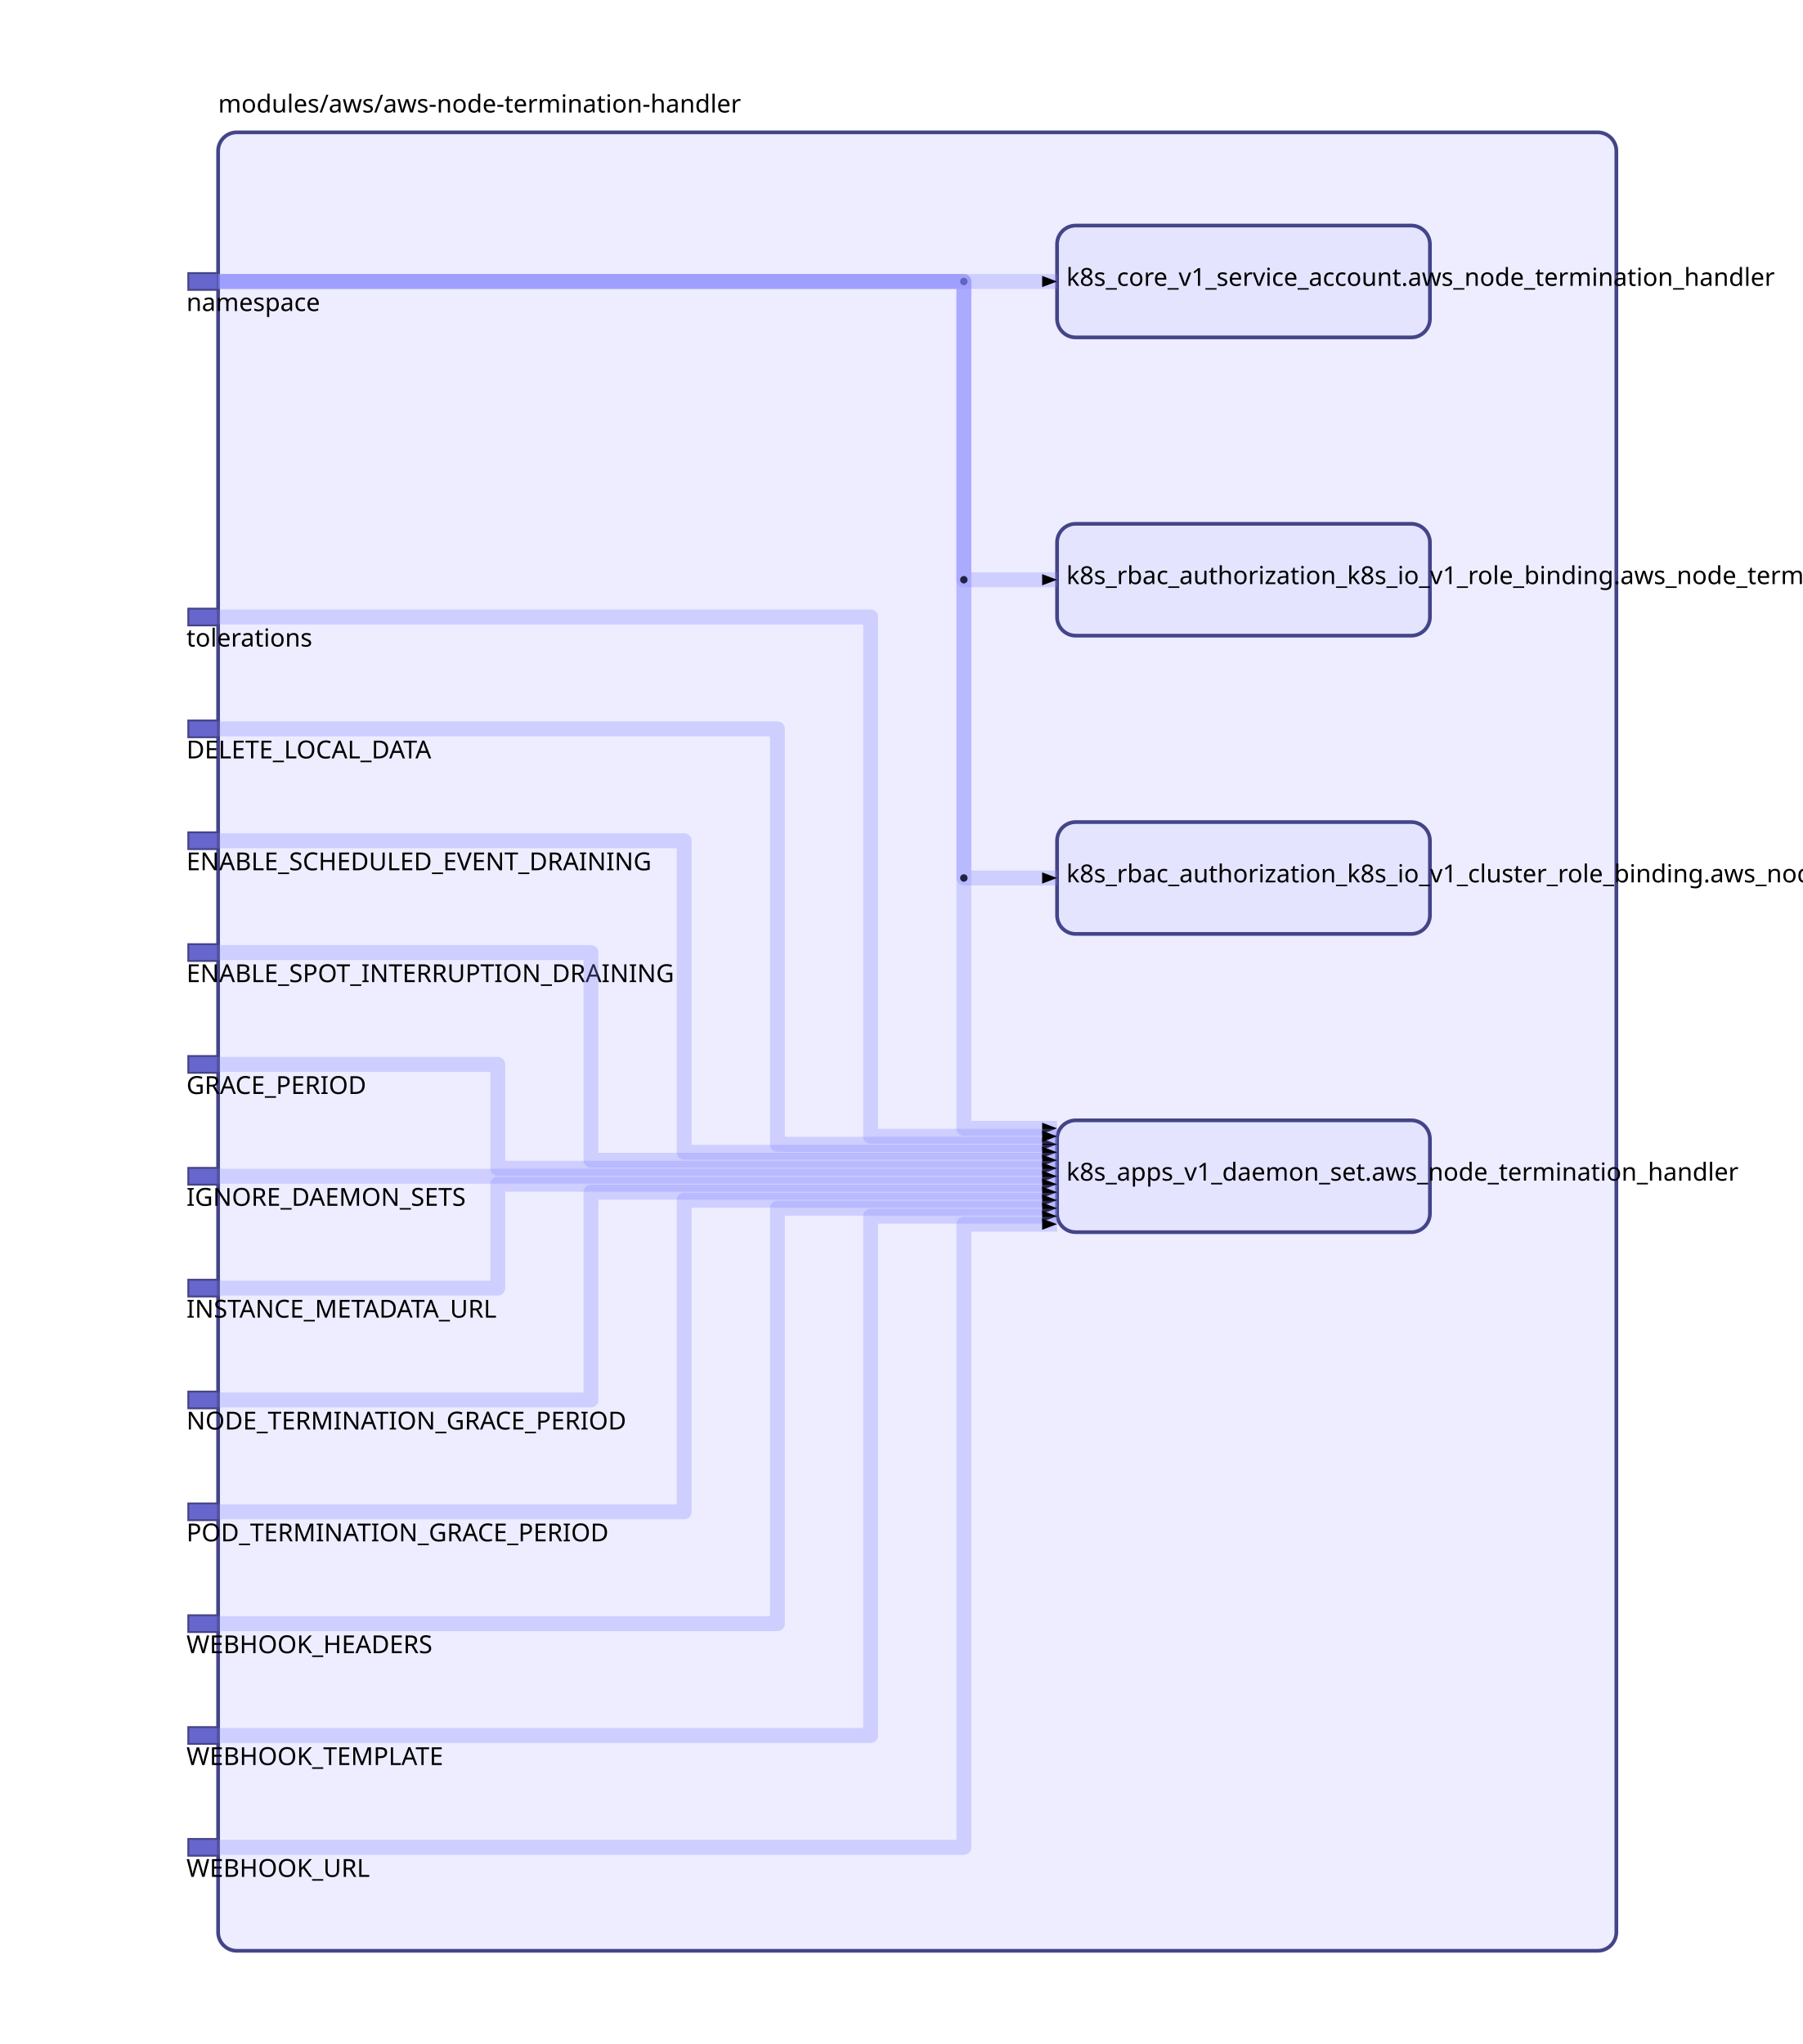
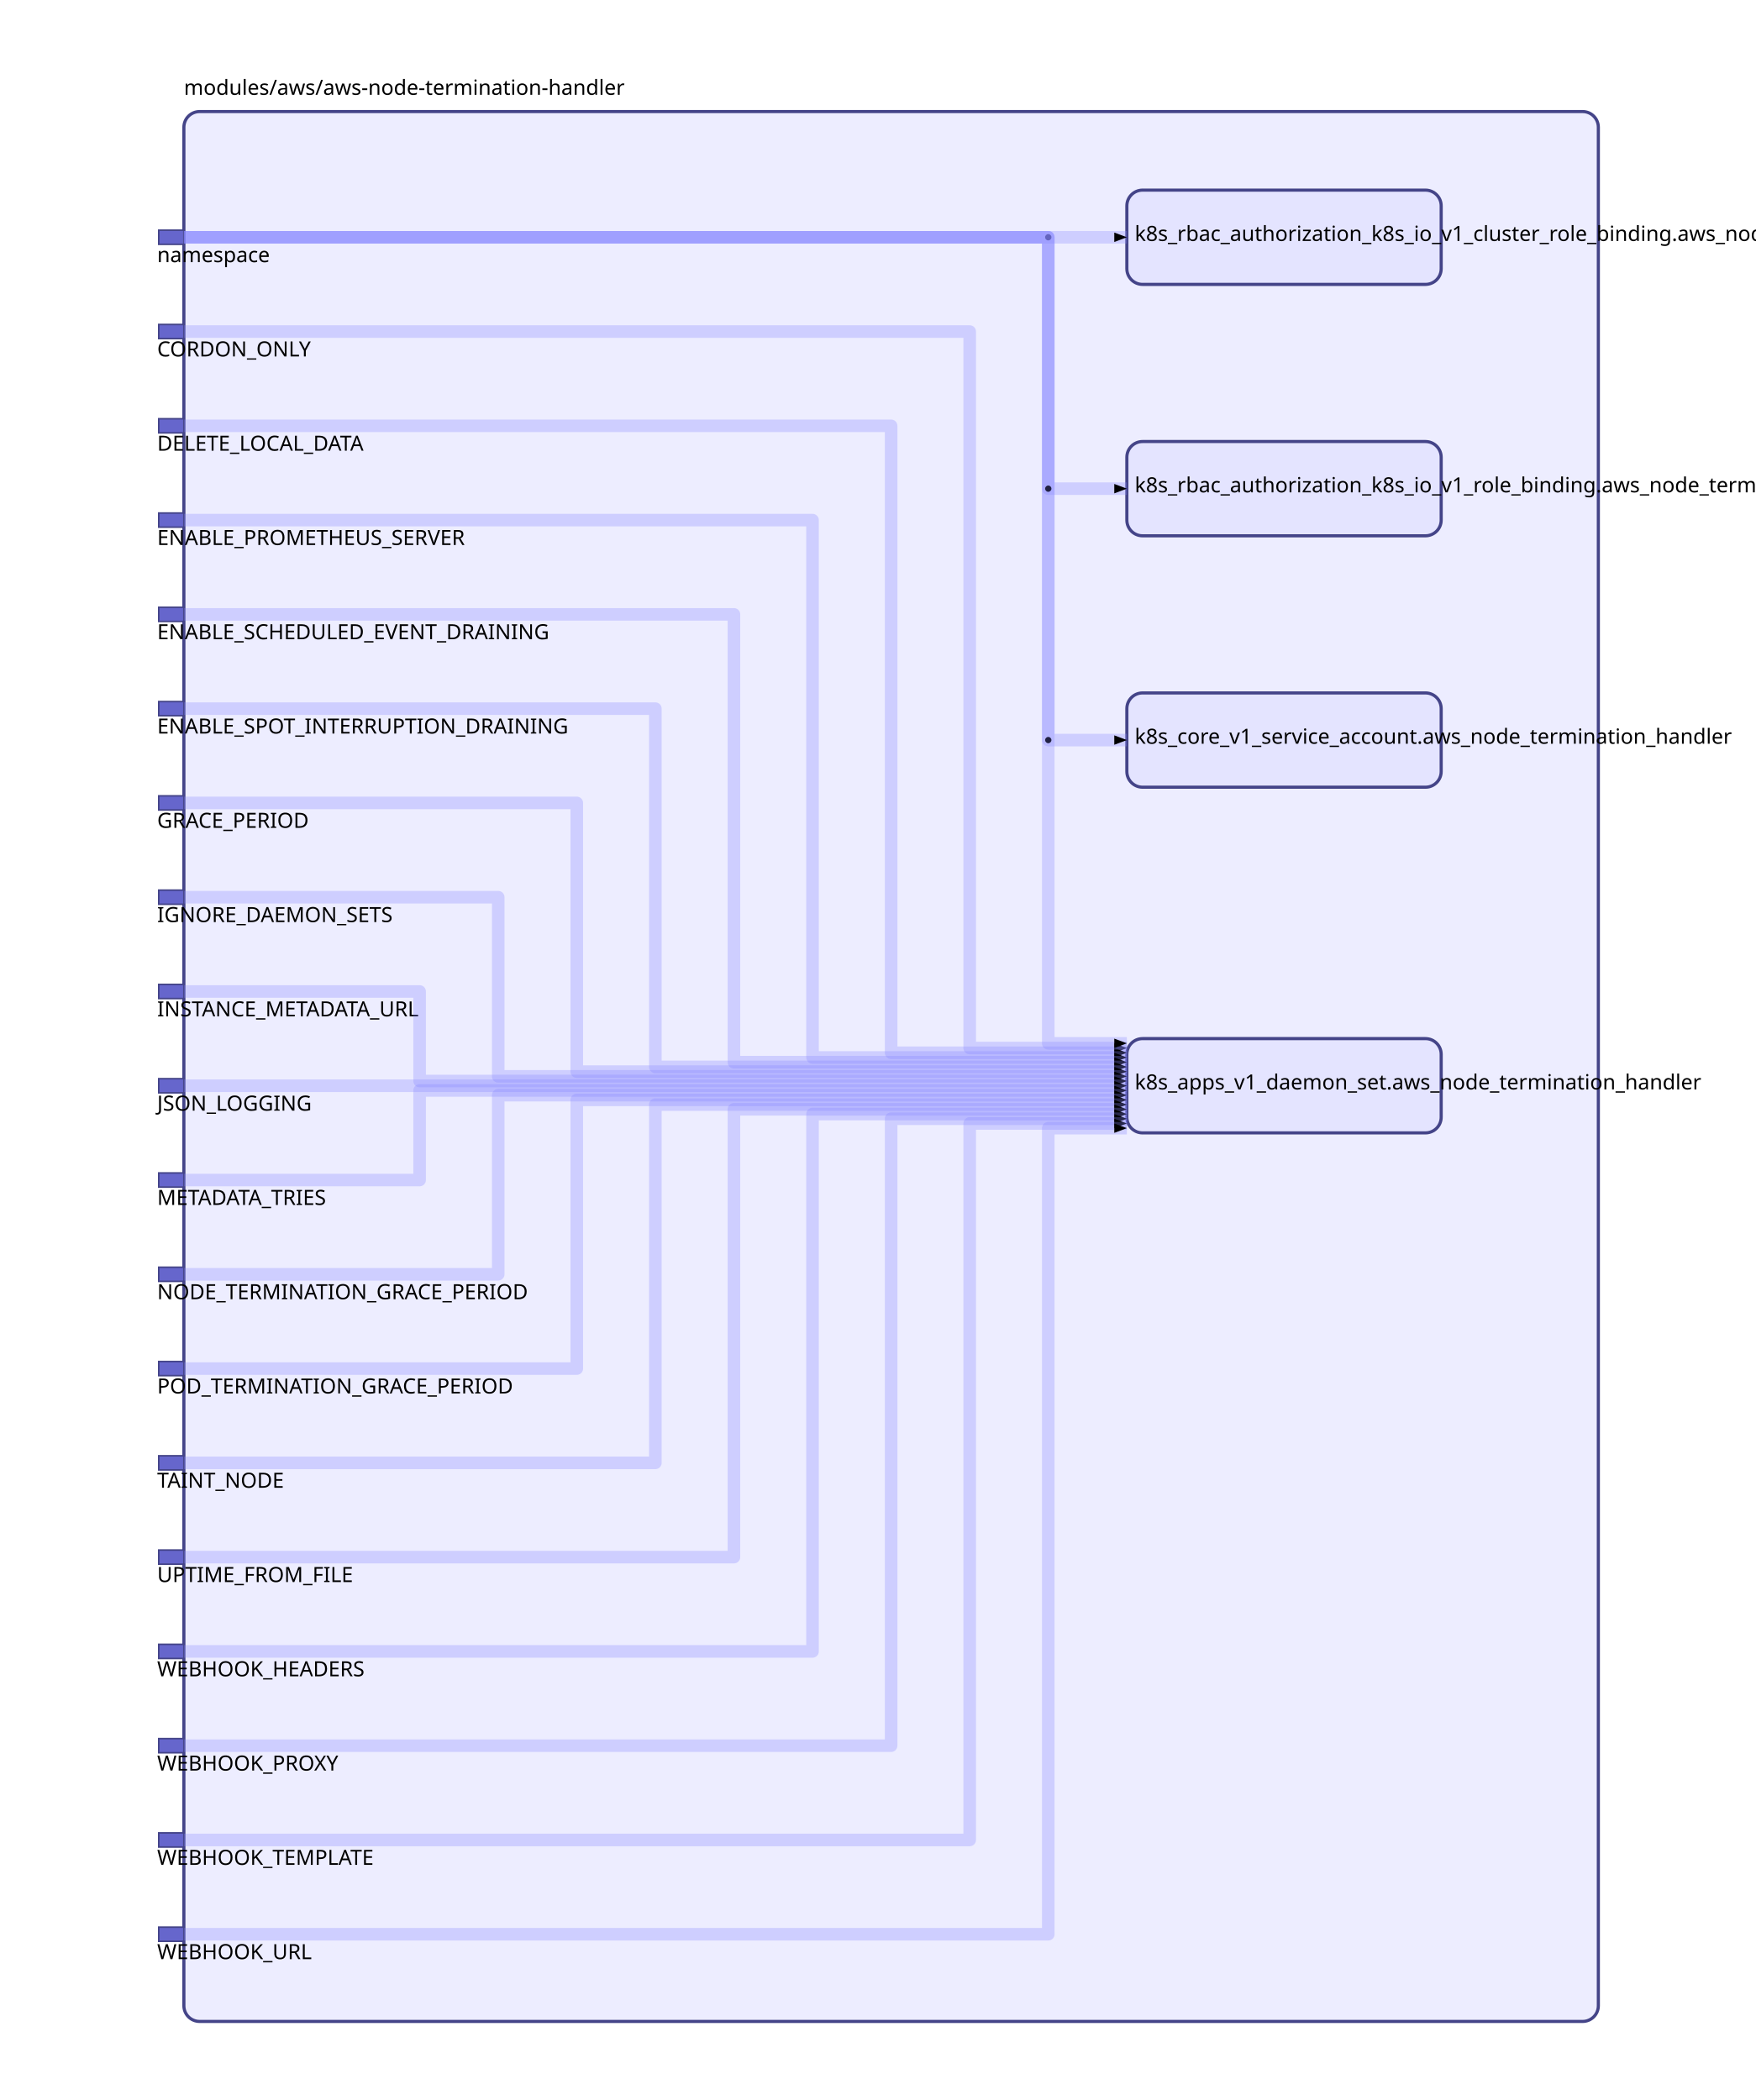
- <svg xmlns="http://www.w3.org/2000/svg" id="sprotty_1" class="sprotty-graph sprotty" tabindex="1002" viewBox="0 0 967 1096.5">
+ <svg xmlns="http://www.w3.org/2000/svg" id="sprotty_1" class="sprotty-graph sprotty" tabindex="1002" viewBox="0 0 1117 1336.5">
  <style>
.elknode {
    stroke: #448;
    stroke-width: 2;
    fill: #ddf;
    fill-opacity: 0.5;
}

.elkport {
    stroke: #448;
    stroke-width: 1;
    fill: #66c;
}

.elkedge {
    fill: none;
    stroke: #88f;
    stroke-width: 8;
    stroke-opacity: 0.3;
    pointer-events: stroke;
    stroke-linejoin: round;
}

.elkedge:hover {
    stroke: #448;
    stroke-width: 8;
    stroke-opacity: 1;
    stroke-dasharray: 16px;
    stroke-dashoffset: 32px;
    animation: stroke 0.5s linear infinite;
}

@keyframes stroke {
    to {
        stroke-dashoffset: 0;
    }
}

.elkedge.arrow {
    fill: #336;
}

.elklabel {
    stroke-width: 0;
    stroke: #000;
    fill: #000;
    font-family: sans-serif;
    font-size: 10pt;
    dominant-baseline: hanging;
}

.elklabel:hover {
    font-size: 24pt;
}

.elkjunction {
    stroke: none;
    fill: #224;
}

.selected &gt; rect {
    stroke-width: 3;
}

.mouseover {
    stroke: #88f;
}
/*
 * Copyright (C) 2017 TypeFox and others.
 *
 * Licensed under the Apache License, Version 2.0 (the "License"); you may not use this file except in compliance with the License.
 * You may obtain a copy of the License at http://www.apache.org/licenses/LICENSE-2.0
 */

.sprotty {
    padding: 0px;
    font-family: "Helvetica Neue", Helvetica, Arial, sans-serif;
}

.sprotty-hidden {
    display: block;
    position: absolute;
    width: 0px;
    height: 0px;
}

.sprotty-popup {
    font-family: "Helvetica Neue", Helvetica, Arial, sans-serif;
    position: absolute;
    background: white;
    border-radius: 5px;
    border: 1px solid;
    max-width: 400px;
    min-width: 100px;
}

.sprotty-popup &gt; div {
    margin: 10px;
}

.sprotty-popup-closed {
    display: none;
}
</style>
  <g transform="scale(1) translate(0,0)">
    <g id="sprotty_3" transform="translate(117, 71)" opacity="1">
-       <rect class="elknode" x="0" y="0" rx="10" width="750" height="975.5" />
-       <g id="sprotty_5" transform="translate(450, 530)" opacity="1">
+       <rect class="elknode" x="0" y="0" rx="10" width="900" height="1215.5" />
+       <g id="sprotty_5" transform="translate(600, 590)" opacity="1">
        <rect class="elknode" x="0" y="0" rx="10" width="200" height="60" />
        <text id="sprotty_6" class="elklabel" transform="translate(5, 22) translate(0, 0)" opacity="1">k8s_apps_v1_daemon_set.aws_node_termination_handler</text>
      </g>
-       <g id="sprotty_46" transform="translate(450, 50)" opacity="1">
+       <g id="sprotty_64" transform="translate(600, 370)" opacity="1">
        <rect class="elknode" x="0" y="0" rx="10" width="200" height="60" />
-         <text id="sprotty_47" class="elklabel" transform="translate(5, 22) translate(0, 0)" opacity="1">k8s_core_v1_service_account.aws_node_termination_handler</text>
-       </g>
-       <g id="sprotty_49" transform="translate(450, 370)" opacity="1">
+         <text id="sprotty_65" class="elklabel" transform="translate(5, 22) translate(0, 0)" opacity="1">k8s_core_v1_service_account.aws_node_termination_handler</text>
+       </g>
+       <g id="sprotty_67" transform="translate(600, 50)" opacity="1">
        <rect class="elknode" x="0" y="0" rx="10" width="200" height="60" />
-         <text id="sprotty_50" class="elklabel" transform="translate(5, 22) translate(0, 0)" opacity="1">k8s_rbac_authorization_k8s_io_v1_cluster_role_binding.aws_node_termination_handler</text>
-       </g>
-       <g id="sprotty_52" transform="translate(450, 210)" opacity="1">
+         <text id="sprotty_68" class="elklabel" transform="translate(5, 22) translate(0, 0)" opacity="1">k8s_rbac_authorization_k8s_io_v1_cluster_role_binding.aws_node_termination_handler</text>
+       </g>
+       <g id="sprotty_70" transform="translate(600, 210)" opacity="1">
        <rect class="elknode" x="0" y="0" rx="10" width="200" height="60" />
-         <text id="sprotty_53" class="elklabel" transform="translate(5, 22) translate(0, 0)" opacity="1">k8s_rbac_authorization_k8s_io_v1_role_binding.aws_node_termination_handler_psp</text>
-       </g>
-       <g id="sprotty_7" transform="translate(-16, 315.5)" opacity="1">
-         <rect class="elkport" x="0" y="0" width="16" height="9" />
-         <text id="sprotty_8" class="elklabel" transform="translate(-1, 10) translate(0, 0)" opacity="1">DELETE_LOCAL_DATA</text>
-       </g>
-       <g id="sprotty_10" transform="translate(-16, 375.5)" opacity="1">
-         <rect class="elkport" x="0" y="0" width="16" height="9" />
-         <text id="sprotty_11" class="elklabel" transform="translate(-1, 10) translate(0, 0)" opacity="1">ENABLE_SCHEDULED_EVENT_DRAINING</text>
-       </g>
-       <g id="sprotty_13" transform="translate(-16, 435.5)" opacity="1">
-         <rect class="elkport" x="0" y="0" width="16" height="9" />
-         <text id="sprotty_14" class="elklabel" transform="translate(-1, 10) translate(0, 0)" opacity="1">ENABLE_SPOT_INTERRUPTION_DRAINING</text>
-       </g>
-       <g id="sprotty_16" transform="translate(-16, 495.5)" opacity="1">
-         <rect class="elkport" x="0" y="0" width="16" height="9" />
-         <text id="sprotty_17" class="elklabel" transform="translate(-1, 10) translate(0, 0)" opacity="1">GRACE_PERIOD</text>
-       </g>
-       <g id="sprotty_19" transform="translate(-16, 555.5)" opacity="1">
-         <rect class="elkport" x="0" y="0" width="16" height="9" />
-         <text id="sprotty_20" class="elklabel" transform="translate(-1, 10) translate(0, 0)" opacity="1">IGNORE_DAEMON_SETS</text>
-       </g>
-       <g id="sprotty_22" transform="translate(-16, 615.5)" opacity="1">
-         <rect class="elkport" x="0" y="0" width="16" height="9" />
-         <text id="sprotty_23" class="elklabel" transform="translate(-1, 10) translate(0, 0)" opacity="1">INSTANCE_METADATA_URL</text>
-       </g>
-       <g id="sprotty_25" transform="translate(-16, 675.5)" opacity="1">
-         <rect class="elkport" x="0" y="0" width="16" height="9" />
-         <text id="sprotty_26" class="elklabel" transform="translate(-1, 10) translate(0, 0)" opacity="1">NODE_TERMINATION_GRACE_PERIOD</text>
-       </g>
-       <g id="sprotty_28" transform="translate(-16, 735.5)" opacity="1">
-         <rect class="elkport" x="0" y="0" width="16" height="9" />
-         <text id="sprotty_29" class="elklabel" transform="translate(-1, 10) translate(0, 0)" opacity="1">POD_TERMINATION_GRACE_PERIOD</text>
-       </g>
-       <g id="sprotty_31" transform="translate(-16, 795.5)" opacity="1">
-         <rect class="elkport" x="0" y="0" width="16" height="9" />
-         <text id="sprotty_32" class="elklabel" transform="translate(-1, 10) translate(0, 0)" opacity="1">WEBHOOK_HEADERS</text>
-       </g>
-       <g id="sprotty_34" transform="translate(-16, 855.5)" opacity="1">
-         <rect class="elkport" x="0" y="0" width="16" height="9" />
-         <text id="sprotty_35" class="elklabel" transform="translate(-1, 10) translate(0, 0)" opacity="1">WEBHOOK_TEMPLATE</text>
-       </g>
-       <g id="sprotty_37" transform="translate(-16, 915.5)" opacity="1">
-         <rect class="elkport" x="0" y="0" width="16" height="9" />
-         <text id="sprotty_38" class="elklabel" transform="translate(-1, 10) translate(0, 0)" opacity="1">WEBHOOK_URL</text>
-       </g>
-       <g id="sprotty_40" transform="translate(-16, 75.5)" opacity="1">
-         <rect class="elkport" x="0" y="0" width="16" height="9" />
-         <text id="sprotty_41" class="elklabel" transform="translate(-1, 10) translate(0, 0)" opacity="1">namespace</text>
-       </g>
-       <g id="sprotty_43" transform="translate(-16, 255.5)" opacity="1">
-         <rect class="elkport" x="0" y="0" width="16" height="9" />
-         <text id="sprotty_44" class="elklabel" transform="translate(-1, 10) translate(0, 0)" opacity="1">tolerations</text>
+         <text id="sprotty_71" class="elklabel" transform="translate(5, 22) translate(0, 0)" opacity="1">k8s_rbac_authorization_k8s_io_v1_role_binding.aws_node_termination_handler_psp</text>
+       </g>
+       <g id="sprotty_7" transform="translate(-16, 135.5)" opacity="1">
+         <rect class="elkport" x="0" y="0" width="16" height="9" />
+         <text id="sprotty_8" class="elklabel" transform="translate(-1, 10) translate(0, 0)" opacity="1">CORDON_ONLY</text>
+       </g>
+       <g id="sprotty_10" transform="translate(-16, 195.5)" opacity="1">
+         <rect class="elkport" x="0" y="0" width="16" height="9" />
+         <text id="sprotty_11" class="elklabel" transform="translate(-1, 10) translate(0, 0)" opacity="1">DELETE_LOCAL_DATA</text>
+       </g>
+       <g id="sprotty_13" transform="translate(-16, 255.5)" opacity="1">
+         <rect class="elkport" x="0" y="0" width="16" height="9" />
+         <text id="sprotty_14" class="elklabel" transform="translate(-1, 10) translate(0, 0)" opacity="1">ENABLE_PROMETHEUS_SERVER</text>
+       </g>
+       <g id="sprotty_16" transform="translate(-16, 315.5)" opacity="1">
+         <rect class="elkport" x="0" y="0" width="16" height="9" />
+         <text id="sprotty_17" class="elklabel" transform="translate(-1, 10) translate(0, 0)" opacity="1">ENABLE_SCHEDULED_EVENT_DRAINING</text>
+       </g>
+       <g id="sprotty_19" transform="translate(-16, 375.5)" opacity="1">
+         <rect class="elkport" x="0" y="0" width="16" height="9" />
+         <text id="sprotty_20" class="elklabel" transform="translate(-1, 10) translate(0, 0)" opacity="1">ENABLE_SPOT_INTERRUPTION_DRAINING</text>
+       </g>
+       <g id="sprotty_22" transform="translate(-16, 435.5)" opacity="1">
+         <rect class="elkport" x="0" y="0" width="16" height="9" />
+         <text id="sprotty_23" class="elklabel" transform="translate(-1, 10) translate(0, 0)" opacity="1">GRACE_PERIOD</text>
+       </g>
+       <g id="sprotty_25" transform="translate(-16, 495.5)" opacity="1">
+         <rect class="elkport" x="0" y="0" width="16" height="9" />
+         <text id="sprotty_26" class="elklabel" transform="translate(-1, 10) translate(0, 0)" opacity="1">IGNORE_DAEMON_SETS</text>
+       </g>
+       <g id="sprotty_28" transform="translate(-16, 555.5)" opacity="1">
+         <rect class="elkport" x="0" y="0" width="16" height="9" />
+         <text id="sprotty_29" class="elklabel" transform="translate(-1, 10) translate(0, 0)" opacity="1">INSTANCE_METADATA_URL</text>
+       </g>
+       <g id="sprotty_31" transform="translate(-16, 615.5)" opacity="1">
+         <rect class="elkport" x="0" y="0" width="16" height="9" />
+         <text id="sprotty_32" class="elklabel" transform="translate(-1, 10) translate(0, 0)" opacity="1">JSON_LOGGING</text>
+       </g>
+       <g id="sprotty_34" transform="translate(-16, 675.5)" opacity="1">
+         <rect class="elkport" x="0" y="0" width="16" height="9" />
+         <text id="sprotty_35" class="elklabel" transform="translate(-1, 10) translate(0, 0)" opacity="1">METADATA_TRIES</text>
+       </g>
+       <g id="sprotty_37" transform="translate(-16, 735.5)" opacity="1">
+         <rect class="elkport" x="0" y="0" width="16" height="9" />
+         <text id="sprotty_38" class="elklabel" transform="translate(-1, 10) translate(0, 0)" opacity="1">NODE_TERMINATION_GRACE_PERIOD</text>
+       </g>
+       <g id="sprotty_40" transform="translate(-16, 795.5)" opacity="1">
+         <rect class="elkport" x="0" y="0" width="16" height="9" />
+         <text id="sprotty_41" class="elklabel" transform="translate(-1, 10) translate(0, 0)" opacity="1">POD_TERMINATION_GRACE_PERIOD</text>
+       </g>
+       <g id="sprotty_43" transform="translate(-16, 855.5)" opacity="1">
+         <rect class="elkport" x="0" y="0" width="16" height="9" />
+         <text id="sprotty_44" class="elklabel" transform="translate(-1, 10) translate(0, 0)" opacity="1">TAINT_NODE</text>
+       </g>
+       <g id="sprotty_46" transform="translate(-16, 915.5)" opacity="1">
+         <rect class="elkport" x="0" y="0" width="16" height="9" />
+         <text id="sprotty_47" class="elklabel" transform="translate(-1, 10) translate(0, 0)" opacity="1">UPTIME_FROM_FILE</text>
+       </g>
+       <g id="sprotty_49" transform="translate(-16, 975.5)" opacity="1">
+         <rect class="elkport" x="0" y="0" width="16" height="9" />
+         <text id="sprotty_50" class="elklabel" transform="translate(-1, 10) translate(0, 0)" opacity="1">WEBHOOK_HEADERS</text>
+       </g>
+       <g id="sprotty_52" transform="translate(-16, 1035.5)" opacity="1">
+         <rect class="elkport" x="0" y="0" width="16" height="9" />
+         <text id="sprotty_53" class="elklabel" transform="translate(-1, 10) translate(0, 0)" opacity="1">WEBHOOK_PROXY</text>
+       </g>
+       <g id="sprotty_55" transform="translate(-16, 1095.5)" opacity="1">
+         <rect class="elkport" x="0" y="0" width="16" height="9" />
+         <text id="sprotty_56" class="elklabel" transform="translate(-1, 10) translate(0, 0)" opacity="1">WEBHOOK_TEMPLATE</text>
+       </g>
+       <g id="sprotty_58" transform="translate(-16, 1155.5)" opacity="1">
+         <rect class="elkport" x="0" y="0" width="16" height="9" />
+         <text id="sprotty_59" class="elklabel" transform="translate(-1, 10) translate(0, 0)" opacity="1">WEBHOOK_URL</text>
+       </g>
+       <g id="sprotty_61" transform="translate(-16, 75.5)" opacity="1">
+         <rect class="elkport" x="0" y="0" width="16" height="9" />
+         <text id="sprotty_62" class="elklabel" transform="translate(-1, 10) translate(0, 0)" opacity="1">namespace</text>
      </g>
      <text id="sprotty_4" class="elklabel" transform="translate(0, -21) translate(0, 0)" opacity="1">modules/aws/aws-node-termination-handler</text>
      <g id="sprotty_9" class="sprotty-edge" opacity="1">
-         <path class="elkedge" d="M 0,320 L 300,320 L 300,542.857 L 450,542.857" />
-         <path class="edge arrow" d="M 0,0 L 8,-3 L 8,3 Z" transform="rotate(180 450 542.8571) translate(450 542.8571)" />
+         <path class="elkedge" d="M 0,140 L 500,140 L 500,596 L 600,596" />
+         <path class="edge arrow" d="M 0,0 L 8,-3 L 8,3 Z" transform="rotate(180 600 596) translate(600 596)" />
      </g>
      <g id="sprotty_12" class="sprotty-edge" opacity="1">
-         <path class="elkedge" d="M 0,380 L 250,380 L 250,547.143 L 450,547.143" />
-         <path class="edge arrow" d="M 0,0 L 8,-3 L 8,3 Z" transform="rotate(180 450 547.1429) translate(450 547.1429)" />
+         <path class="elkedge" d="M 0,200 L 450,200 L 450,599 L 600,599" />
+         <path class="edge arrow" d="M 0,0 L 8,-3 L 8,3 Z" transform="rotate(180 600 599) translate(600 599)" />
      </g>
      <g id="sprotty_15" class="sprotty-edge" opacity="1">
-         <path class="elkedge" d="M 0,440 L 200,440 L 200,551.429 L 450,551.429" />
-         <path class="edge arrow" d="M 0,0 L 8,-3 L 8,3 Z" transform="rotate(180 450 551.4286) translate(450 551.4286)" />
+         <path class="elkedge" d="M 0,260 L 400,260 L 400,602 L 600,602" />
+         <path class="edge arrow" d="M 0,0 L 8,-3 L 8,3 Z" transform="rotate(180 600 602) translate(600 602)" />
      </g>
      <g id="sprotty_18" class="sprotty-edge" opacity="1">
-         <path class="elkedge" d="M 0,500 L 150,500 L 150,555.714 L 450,555.714" />
-         <path class="edge arrow" d="M 0,0 L 8,-3 L 8,3 Z" transform="rotate(180 450 555.7143) translate(450 555.7143)" />
+         <path class="elkedge" d="M 0,320 L 350,320 L 350,605 L 600,605" />
+         <path class="edge arrow" d="M 0,0 L 8,-3 L 8,3 Z" transform="rotate(180 600 605) translate(600 605)" />
      </g>
      <g id="sprotty_21" class="sprotty-edge" opacity="1">
-         <path class="elkedge" d="M 0,560 L 450,560" />
-         <path class="edge arrow" d="M 0,0 L 8,-3 L 8,3 Z" transform="rotate(180 450 560) translate(450 560)" />
+         <path class="elkedge" d="M 0,380 L 300,380 L 300,608 L 600,608" />
+         <path class="edge arrow" d="M 0,0 L 8,-3 L 8,3 Z" transform="rotate(180 600 608) translate(600 608)" />
      </g>
      <g id="sprotty_24" class="sprotty-edge" opacity="1">
-         <path class="elkedge" d="M 0,620 L 150,620 L 150,564.286 L 450,564.286" />
-         <path class="edge arrow" d="M 0,0 L 8,-3 L 8,3 Z" transform="rotate(180 450 564.2857) translate(450 564.2857)" />
+         <path class="elkedge" d="M 0,440 L 250,440 L 250,611 L 600,611" />
+         <path class="edge arrow" d="M 0,0 L 8,-3 L 8,3 Z" transform="rotate(180 600 611) translate(600 611)" />
      </g>
      <g id="sprotty_27" class="sprotty-edge" opacity="1">
-         <path class="elkedge" d="M 0,680 L 200,680 L 200,568.571 L 450,568.571" />
-         <path class="edge arrow" d="M 0,0 L 8,-3 L 8,3 Z" transform="rotate(180 450 568.5714) translate(450 568.5714)" />
+         <path class="elkedge" d="M 0,500 L 200,500 L 200,614 L 600,614" />
+         <path class="edge arrow" d="M 0,0 L 8,-3 L 8,3 Z" transform="rotate(180 600 614) translate(600 614)" />
      </g>
      <g id="sprotty_30" class="sprotty-edge" opacity="1">
-         <path class="elkedge" d="M 0,740 L 250,740 L 250,572.857 L 450,572.857" />
-         <path class="edge arrow" d="M 0,0 L 8,-3 L 8,3 Z" transform="rotate(180 450 572.8571) translate(450 572.8571)" />
+         <path class="elkedge" d="M 0,560 L 150,560 L 150,617 L 600,617" />
+         <path class="edge arrow" d="M 0,0 L 8,-3 L 8,3 Z" transform="rotate(180 600 617) translate(600 617)" />
      </g>
      <g id="sprotty_33" class="sprotty-edge" opacity="1">
-         <path class="elkedge" d="M 0,800 L 300,800 L 300,577.143 L 450,577.143" />
-         <path class="edge arrow" d="M 0,0 L 8,-3 L 8,3 Z" transform="rotate(180 450 577.1429) translate(450 577.1429)" />
+         <path class="elkedge" d="M 0,620 L 600,620" />
+         <path class="edge arrow" d="M 0,0 L 8,-3 L 8,3 Z" transform="rotate(180 600 620) translate(600 620)" />
      </g>
      <g id="sprotty_36" class="sprotty-edge" opacity="1">
-         <path class="elkedge" d="M 0,860 L 350,860 L 350,581.429 L 450,581.429" />
-         <path class="edge arrow" d="M 0,0 L 8,-3 L 8,3 Z" transform="rotate(180 450 581.4286) translate(450 581.4286)" />
+         <path class="elkedge" d="M 0,680 L 150,680 L 150,623 L 600,623" />
+         <path class="edge arrow" d="M 0,0 L 8,-3 L 8,3 Z" transform="rotate(180 600 623) translate(600 623)" />
      </g>
      <g id="sprotty_39" class="sprotty-edge" opacity="1">
-         <path class="elkedge" d="M 0,920 L 400,920 L 400,585.714 L 450,585.714" />
-         <path class="edge arrow" d="M 0,0 L 8,-3 L 8,3 Z" transform="rotate(180 450 585.7143) translate(450 585.7143)" />
+         <path class="elkedge" d="M 0,740 L 200,740 L 200,626 L 600,626" />
+         <path class="edge arrow" d="M 0,0 L 8,-3 L 8,3 Z" transform="rotate(180 600 626) translate(600 626)" />
      </g>
      <g id="sprotty_42" class="sprotty-edge" opacity="1">
-         <path class="elkedge" d="M 0,80 L 400,80 L 400,534.286 L 450,534.286" />
-         <path class="edge arrow" d="M 0,0 L 8,-3 L 8,3 Z" transform="rotate(180 450 534.2857) translate(450 534.2857)" />
-         <g id="sprotty_42_j0" transform="translate(400, 80)" opacity="1">
+         <path class="elkedge" d="M 0,800 L 250,800 L 250,629 L 600,629" />
+         <path class="edge arrow" d="M 0,0 L 8,-3 L 8,3 Z" transform="rotate(180 600 629) translate(600 629)" />
+       </g>
+       <g id="sprotty_45" class="sprotty-edge" opacity="1">
+         <path class="elkedge" d="M 0,860 L 300,860 L 300,632 L 600,632" />
+         <path class="edge arrow" d="M 0,0 L 8,-3 L 8,3 Z" transform="rotate(180 600 632) translate(600 632)" />
+       </g>
+       <g id="sprotty_48" class="sprotty-edge" opacity="1">
+         <path class="elkedge" d="M 0,920 L 350,920 L 350,635 L 600,635" />
+         <path class="edge arrow" d="M 0,0 L 8,-3 L 8,3 Z" transform="rotate(180 600 635) translate(600 635)" />
+       </g>
+       <g id="sprotty_51" class="sprotty-edge" opacity="1">
+         <path class="elkedge" d="M 0,980 L 400,980 L 400,638 L 600,638" />
+         <path class="edge arrow" d="M 0,0 L 8,-3 L 8,3 Z" transform="rotate(180 600 638) translate(600 638)" />
+       </g>
+       <g id="sprotty_54" class="sprotty-edge" opacity="1">
+         <path class="elkedge" d="M 0,1040 L 450,1040 L 450,641 L 600,641" />
+         <path class="edge arrow" d="M 0,0 L 8,-3 L 8,3 Z" transform="rotate(180 600 641) translate(600 641)" />
+       </g>
+       <g id="sprotty_57" class="sprotty-edge" opacity="1">
+         <path class="elkedge" d="M 0,1100 L 500,1100 L 500,644 L 600,644" />
+         <path class="edge arrow" d="M 0,0 L 8,-3 L 8,3 Z" transform="rotate(180 600 644) translate(600 644)" />
+       </g>
+       <g id="sprotty_60" class="sprotty-edge" opacity="1">
+         <path class="elkedge" d="M 0,1160 L 550,1160 L 550,647 L 600,647" />
+         <path class="edge arrow" d="M 0,0 L 8,-3 L 8,3 Z" transform="rotate(180 600 647) translate(600 647)" />
+       </g>
+       <g id="sprotty_63" class="sprotty-edge" opacity="1">
+         <path class="elkedge" d="M 0,80 L 550,80 L 550,593 L 600,593" />
+         <path class="edge arrow" d="M 0,0 L 8,-3 L 8,3 Z" transform="rotate(180 600 593) translate(600 593)" />
+         <g id="sprotty_63_j0" transform="translate(550, 80)" opacity="1">
          <circle class="elkjunction" r="2" />
        </g>
      </g>
-       <g id="sprotty_45" class="sprotty-edge" opacity="1">
-         <path class="elkedge" d="M 0,260 L 350,260 L 350,538.571 L 450,538.571" />
-         <path class="edge arrow" d="M 0,0 L 8,-3 L 8,3 Z" transform="rotate(180 450 538.5714) translate(450 538.5714)" />
-       </g>
-       <g id="sprotty_48" class="sprotty-edge" opacity="1">
-         <path class="elkedge" d="M 0,80 L 450,80" />
-         <path class="edge arrow" d="M 0,0 L 8,-3 L 8,3 Z" transform="rotate(180 450 80) translate(450 80)" />
-       </g>
-       <g id="sprotty_51" class="sprotty-edge" opacity="1">
-         <path class="elkedge" d="M 0,80 L 400,80 L 400,400 L 450,400" />
-         <path class="edge arrow" d="M 0,0 L 8,-3 L 8,3 Z" transform="rotate(180 450 400) translate(450 400)" />
-         <g id="sprotty_51_j0" transform="translate(400, 400)" opacity="1">
+       <g id="sprotty_66" class="sprotty-edge" opacity="1">
+         <path class="elkedge" d="M 0,80 L 550,80 L 550,400 L 600,400" />
+         <path class="edge arrow" d="M 0,0 L 8,-3 L 8,3 Z" transform="rotate(180 600 400) translate(600 400)" />
+         <g id="sprotty_66_j0" transform="translate(550, 400)" opacity="1">
          <circle class="elkjunction" r="2" />
        </g>
      </g>
-       <g id="sprotty_54" class="sprotty-edge" opacity="1">
-         <path class="elkedge" d="M 0,80 L 400,80 L 400,240 L 450,240" />
-         <path class="edge arrow" d="M 0,0 L 8,-3 L 8,3 Z" transform="rotate(180 450 240) translate(450 240)" />
-         <g id="sprotty_54_j0" transform="translate(400, 240)" opacity="1">
+       <g id="sprotty_69" class="sprotty-edge" opacity="1">
+         <path class="elkedge" d="M 0,80 L 600,80" />
+         <path class="edge arrow" d="M 0,0 L 8,-3 L 8,3 Z" transform="rotate(180 600 80) translate(600 80)" />
+       </g>
+       <g id="sprotty_72" class="sprotty-edge" opacity="1">
+         <path class="elkedge" d="M 0,80 L 550,80 L 550,240 L 600,240" />
+         <path class="edge arrow" d="M 0,0 L 8,-3 L 8,3 Z" transform="rotate(180 600 240) translate(600 240)" />
+         <g id="sprotty_72_j0" transform="translate(550, 240)" opacity="1">
          <circle class="elkjunction" r="2" />
        </g>
      </g>
    </g>
  </g>
</svg>
